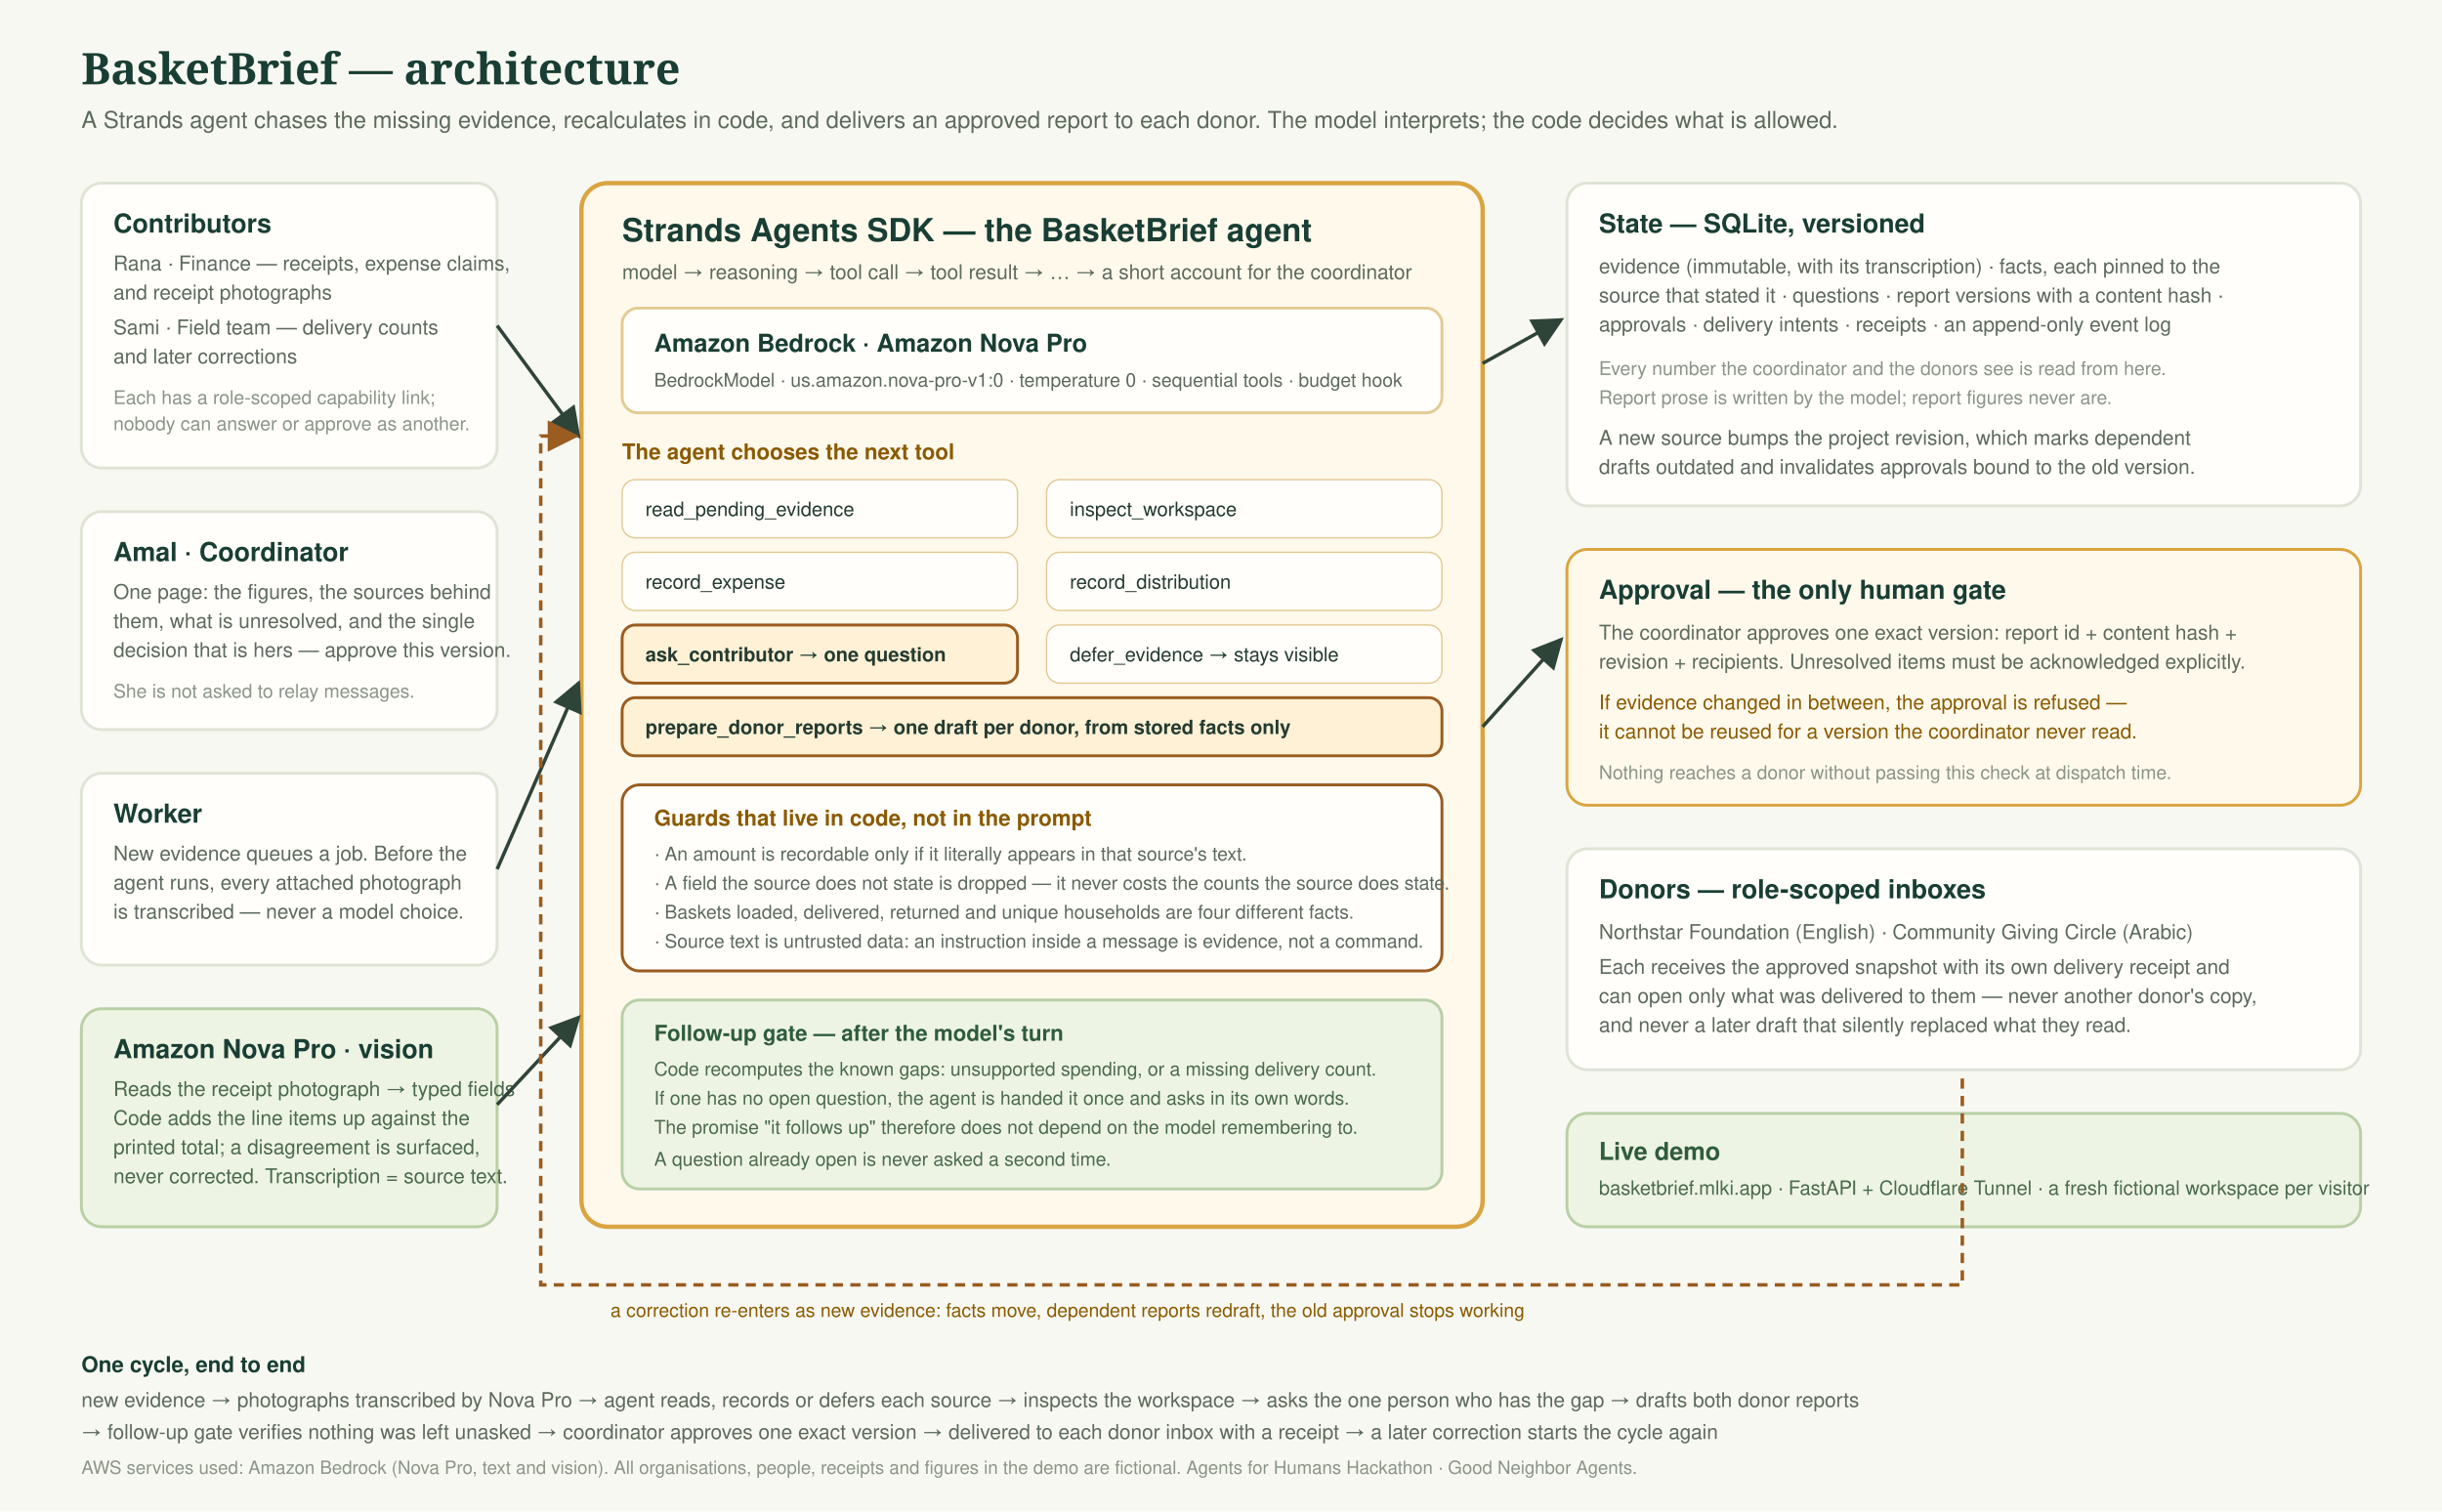
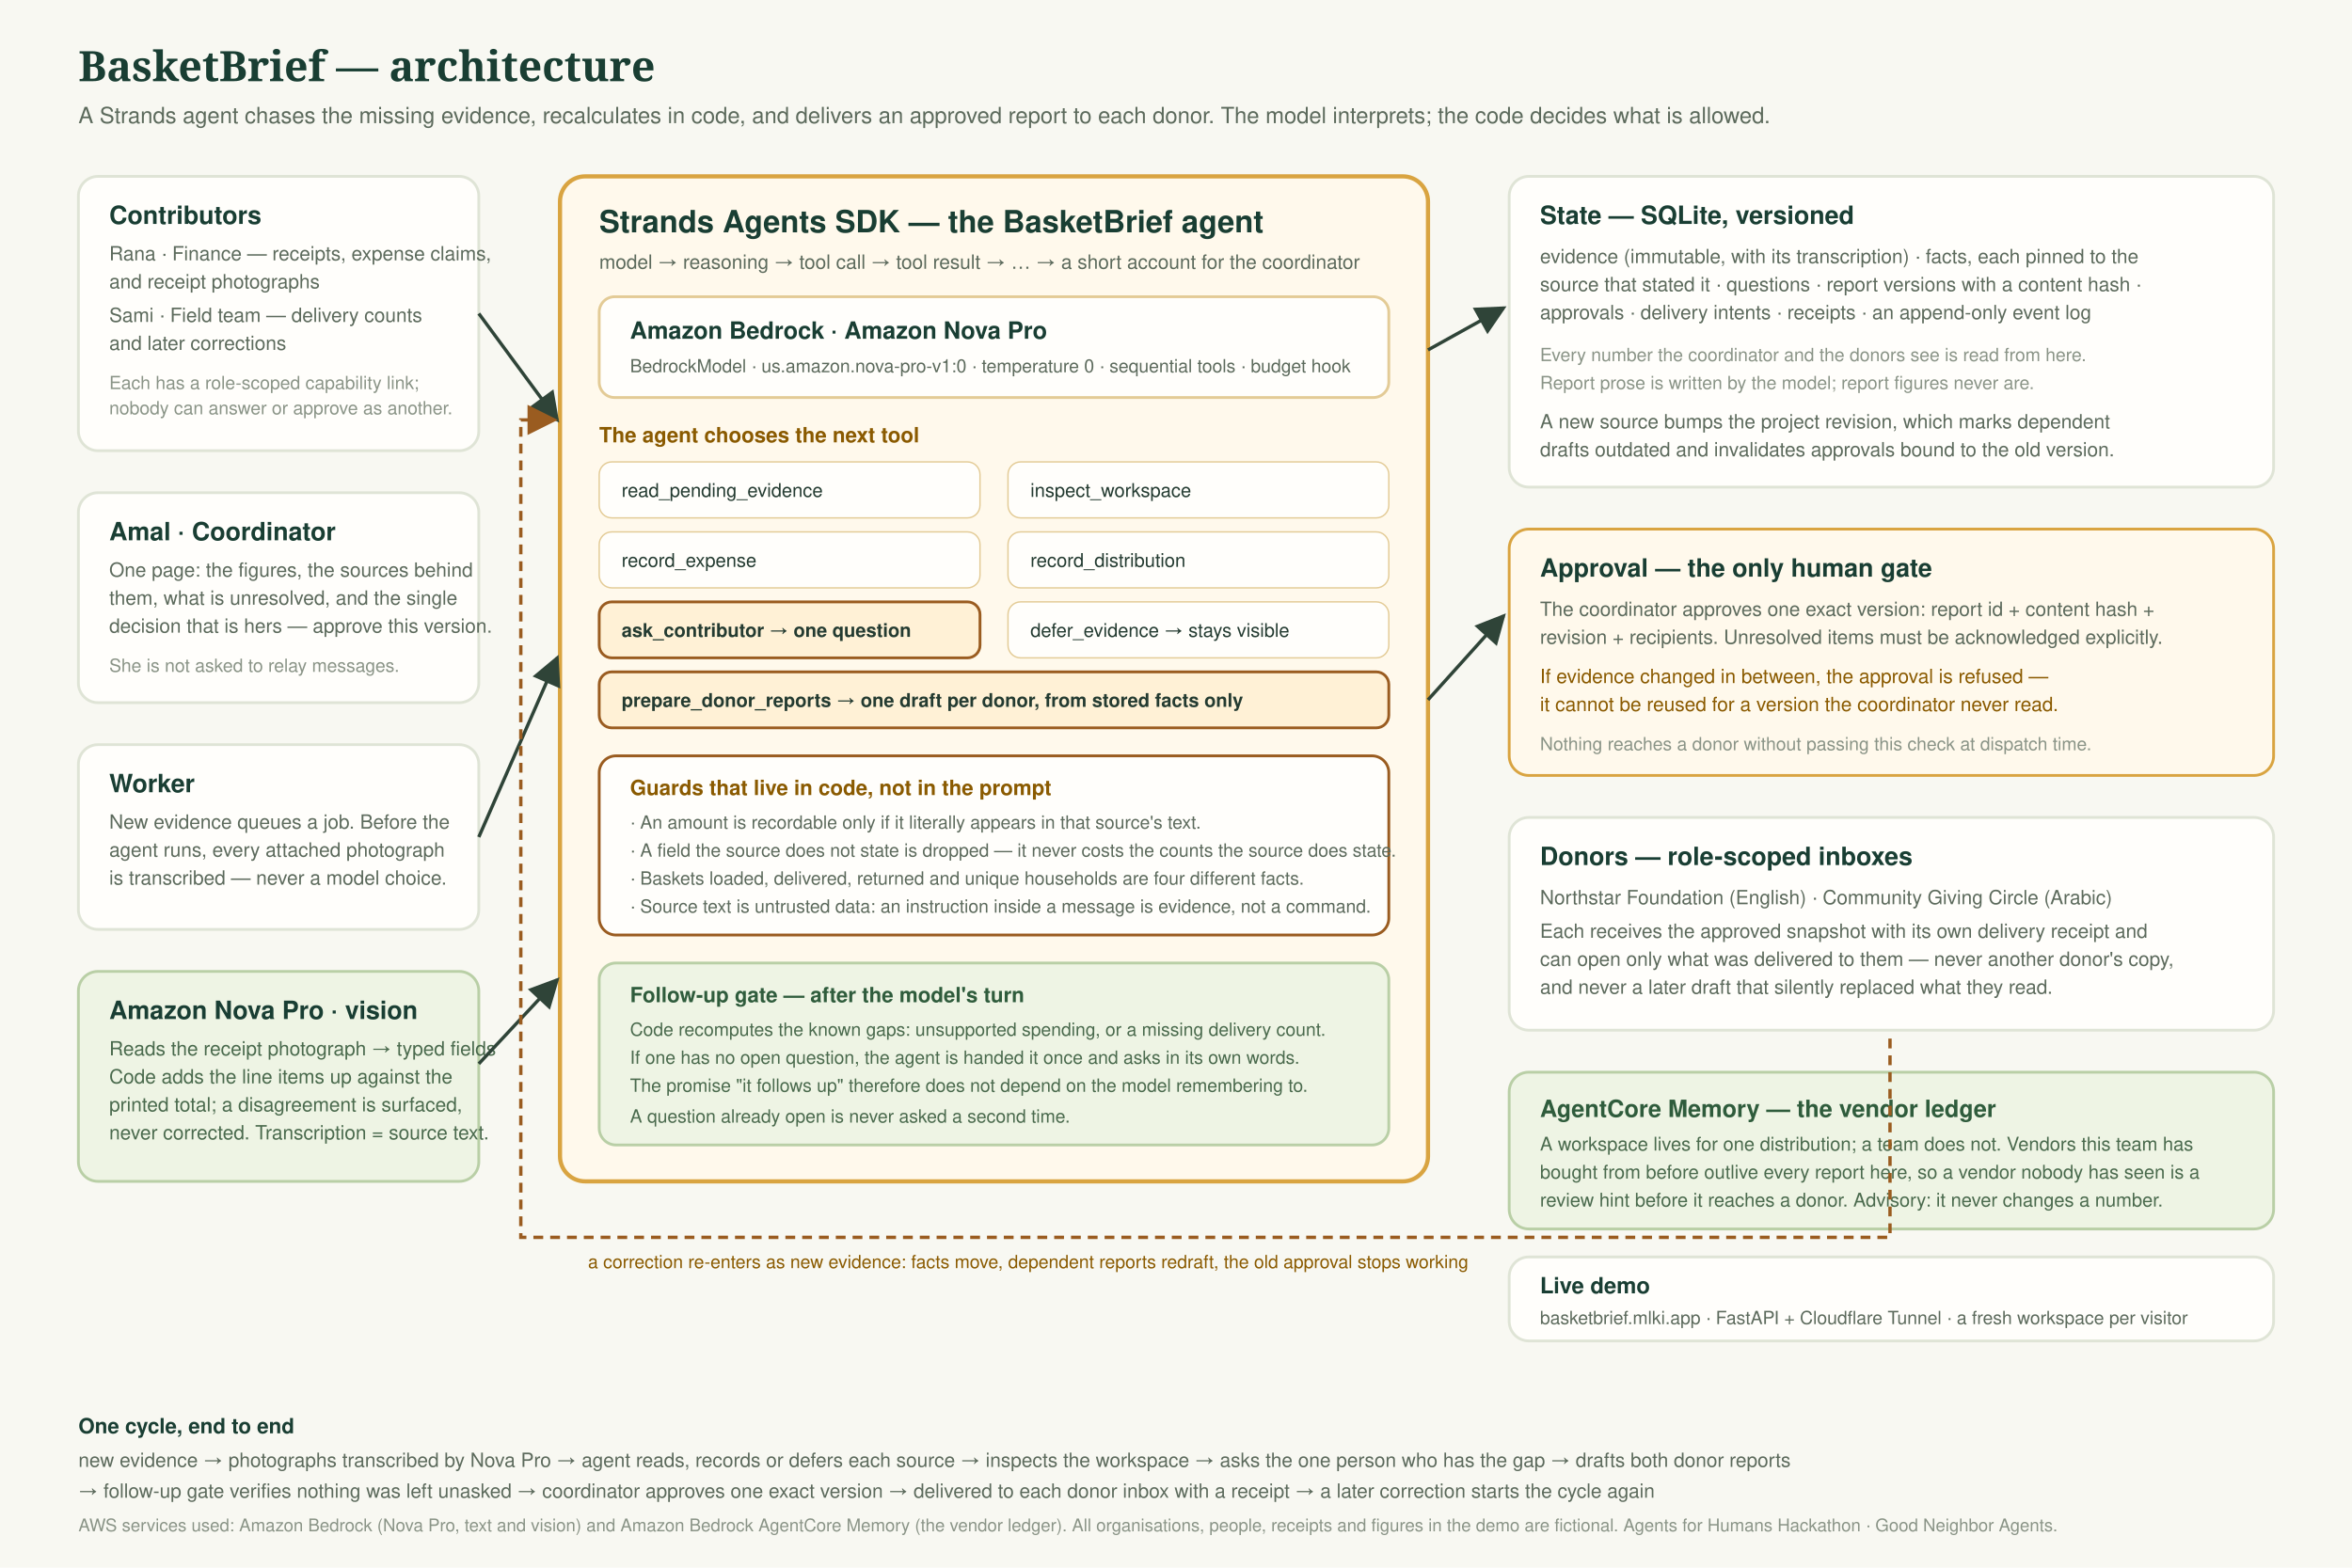
- <svg xmlns="http://www.w3.org/2000/svg" width="1680" height="1040" viewBox="0 0 1680 1040" font-family="IBM Plex Sans, Helvetica, Arial, sans-serif">
+ <svg xmlns="http://www.w3.org/2000/svg" width="1680" height="1120" viewBox="0 0 1680 1120" font-family="IBM Plex Sans, Helvetica, Arial, sans-serif">
  <defs>
    <marker id="a" markerWidth="9" markerHeight="9" refX="8" refY="4.5" orient="auto">
      <path d="M0,0 L9,4.5 L0,9 z" fill="#2f4438" />
    </marker>
    <marker id="g" markerWidth="9" markerHeight="9" refX="8" refY="4.5" orient="auto">
      <path d="M0,0 L9,4.5 L0,9 z" fill="#9a5c20" />
    </marker>
  </defs>
-   <rect width="1680" height="1040" fill="#f8f8f2" />
+   <rect width="1680" height="1120" fill="#f8f8f2" />
  <text x="56" y="58" font-size="30" font-weight="700" fill="#193e33" font-family="Georgia, serif">BasketBrief — architecture</text>
  <text x="56" y="88" font-size="16" fill="#5c6a5c">A Strands agent chases the missing evidence, recalculates in code, and delivers an approved report to each donor. The model interprets; the code decides what is allowed.</text>
  <rect x="56" y="126" width="286" height="196" rx="14" fill="#fffefb" stroke="#dfe4d6" stroke-width="2" />
  <text x="78" y="160" font-size="18" font-weight="700" fill="#193e33">Contributors</text>
  <text x="78" y="186" font-size="14" fill="#5c6a5c">Rana · Finance — receipts, expense claims,</text>
  <text x="78" y="206" font-size="14" fill="#5c6a5c">and receipt photographs</text>
  <text x="78" y="230" font-size="14" fill="#5c6a5c">Sami · Field team — delivery counts</text>
  <text x="78" y="250" font-size="14" fill="#5c6a5c">and later corrections</text>
  <text x="78" y="278" font-size="13" fill="#8a9487">Each has a role-scoped capability link;</text>
  <text x="78" y="296" font-size="13" fill="#8a9487">nobody can answer or approve as another.</text>
  <rect x="56" y="352" width="286" height="150" rx="14" fill="#fffefb" stroke="#dfe4d6" stroke-width="2" />
  <text x="78" y="386" font-size="18" font-weight="700" fill="#193e33">Amal · Coordinator</text>
  <text x="78" y="412" font-size="14" fill="#5c6a5c">One page: the figures, the sources behind</text>
  <text x="78" y="432" font-size="14" fill="#5c6a5c">them, what is unresolved, and the single</text>
  <text x="78" y="452" font-size="14" fill="#5c6a5c">decision that is hers — approve this version.</text>
  <text x="78" y="480" font-size="13" fill="#8a9487">She is not asked to relay messages.</text>
  <rect x="56" y="532" width="286" height="132" rx="14" fill="#fffefb" stroke="#dfe4d6" stroke-width="2" />
  <text x="78" y="566" font-size="18" font-weight="700" fill="#193e33">Worker</text>
  <text x="78" y="592" font-size="14" fill="#5c6a5c">New evidence queues a job. Before the</text>
  <text x="78" y="612" font-size="14" fill="#5c6a5c">agent runs, every attached photograph</text>
  <text x="78" y="632" font-size="14" fill="#5c6a5c">is transcribed — never a model choice.</text>
  <rect x="56" y="694" width="286" height="150" rx="14" fill="#eef4e4" stroke="#b9cfa6" stroke-width="2" />
  <text x="78" y="728" font-size="18" font-weight="700" fill="#193e33">Amazon Nova Pro · vision</text>
  <text x="78" y="754" font-size="14" fill="#4a6a4d">Reads the receipt photograph → typed fields</text>
  <text x="78" y="774" font-size="14" fill="#4a6a4d">Code adds the line items up against the</text>
  <text x="78" y="794" font-size="14" fill="#4a6a4d">printed total; a disagreement is surfaced,</text>
  <text x="78" y="814" font-size="14" fill="#4a6a4d">never corrected. Transcription = source text.</text>
  <rect x="400" y="126" width="620" height="718" rx="18" fill="#fff9ec" stroke="#d9a441" stroke-width="3" />
  <text x="428" y="166" font-size="22" font-weight="700" fill="#193e33">Strands Agents SDK — the BasketBrief agent</text>
  <text x="428" y="192" font-size="14" fill="#5c6a5c">model → reasoning → tool call → tool result → … → a short account for the coordinator</text>
  <rect x="428" y="212" width="564" height="72" rx="11" fill="#fffefb" stroke="#e3cb96" stroke-width="2" />
  <text x="450" y="242" font-size="17" font-weight="700" fill="#193e33">Amazon Bedrock · Amazon Nova Pro</text>
  <text x="450" y="266" font-size="13" fill="#5c6a5c">BedrockModel · us.amazon.nova-pro-v1:0 · temperature 0 · sequential tools · budget hook</text>
  <text x="428" y="316" font-size="15" font-weight="700" fill="#8a5a00">The agent chooses the next tool</text>
  <g font-size="13.5" fill="#243b31">
    <rect x="428" y="330" width="272" height="40" rx="9" fill="#fffefb" stroke="#e3cb96" />
    <text x="444" y="355">read_pending_evidence</text>
    <rect x="720" y="330" width="272" height="40" rx="9" fill="#fffefb" stroke="#e3cb96" />
    <text x="736" y="355">inspect_workspace</text>
    <rect x="428" y="380" width="272" height="40" rx="9" fill="#fffefb" stroke="#e3cb96" />
    <text x="444" y="405">record_expense</text>
    <rect x="720" y="380" width="272" height="40" rx="9" fill="#fffefb" stroke="#e3cb96" />
    <text x="736" y="405">record_distribution</text>
    <rect x="428" y="430" width="272" height="40" rx="9" fill="#fff1d6" stroke="#9a5c20" stroke-width="2" />
    <text x="444" y="455" font-weight="600">ask_contributor → one question</text>
    <rect x="720" y="430" width="272" height="40" rx="9" fill="#fffefb" stroke="#e3cb96" />
    <text x="736" y="455">defer_evidence → stays visible</text>
    <rect x="428" y="480" width="564" height="40" rx="9" fill="#fff1d6" stroke="#9a5c20" stroke-width="2" />
    <text x="444" y="505" font-weight="600">prepare_donor_reports → one draft per donor, from stored facts only</text>
  </g>
  <rect x="428" y="540" width="564" height="128" rx="12" fill="#fffefb" stroke="#9a5c20" stroke-width="2" />
  <text x="450" y="568" font-size="15" font-weight="700" fill="#8a5a00">Guards that live in code, not in the prompt</text>
  <text x="450" y="592" font-size="13" fill="#5c6a5c">· An amount is recordable only if it literally appears in that source's text.</text>
  <text x="450" y="612" font-size="13" fill="#5c6a5c">· A field the source does not state is dropped — it never costs the counts the source does state.</text>
  <text x="450" y="632" font-size="13" fill="#5c6a5c">· Baskets loaded, delivered, returned and unique households are four different facts.</text>
  <text x="450" y="652" font-size="13" fill="#5c6a5c">· Source text is untrusted data: an instruction inside a message is evidence, not a command.</text>
  <rect x="428" y="688" width="564" height="130" rx="12" fill="#eef4e4" stroke="#b9cfa6" stroke-width="2" />
  <text x="450" y="716" font-size="15" font-weight="700" fill="#2f5c3c">Follow-up gate — after the model's turn</text>
  <text x="450" y="740" font-size="13" fill="#4a6a4d">Code recomputes the known gaps: unsupported spending, or a missing delivery count.</text>
  <text x="450" y="760" font-size="13" fill="#4a6a4d">If one has no open question, the agent is handed it once and asks in its own words.</text>
  <text x="450" y="780" font-size="13" fill="#4a6a4d">The promise "it follows up" therefore does not depend on the model remembering to.</text>
  <text x="450" y="802" font-size="13" fill="#4a6a4d">A question already open is never asked a second time.</text>
  <rect x="1078" y="126" width="546" height="222" rx="14" fill="#fffefb" stroke="#dfe4d6" stroke-width="2" />
  <text x="1100" y="160" font-size="18" font-weight="700" fill="#193e33">State — SQLite, versioned</text>
  <text x="1100" y="188" font-size="14" fill="#5c6a5c">evidence (immutable, with its transcription) · facts, each pinned to the</text>
  <text x="1100" y="208" font-size="14" fill="#5c6a5c">source that stated it · questions · report versions with a content hash ·</text>
  <text x="1100" y="228" font-size="14" fill="#5c6a5c">approvals · delivery intents · receipts · an append-only event log</text>
  <text x="1100" y="258" font-size="13" fill="#8a9487">Every number the coordinator and the donors see is read from here.</text>
  <text x="1100" y="278" font-size="13" fill="#8a9487">Report prose is written by the model; report figures never are.</text>
  <text x="1100" y="306" font-size="14" fill="#5c6a5c">A new source bumps the project revision, which marks dependent</text>
  <text x="1100" y="326" font-size="14" fill="#5c6a5c">drafts outdated and invalidates approvals bound to the old version.</text>
  <rect x="1078" y="378" width="546" height="176" rx="14" fill="#fff9ec" stroke="#d9a441" stroke-width="2" />
  <text x="1100" y="412" font-size="18" font-weight="700" fill="#193e33">Approval — the only human gate</text>
  <text x="1100" y="440" font-size="14" fill="#5c6a5c">The coordinator approves one exact version: report id + content hash +</text>
  <text x="1100" y="460" font-size="14" fill="#5c6a5c">revision + recipients. Unresolved items must be acknowledged explicitly.</text>
  <text x="1100" y="488" font-size="14" fill="#8a5a00">If evidence changed in between, the approval is refused —</text>
  <text x="1100" y="508" font-size="14" fill="#8a5a00">it cannot be reused for a version the coordinator never read.</text>
  <text x="1100" y="536" font-size="13" fill="#8a9487">Nothing reaches a donor without passing this check at dispatch time.</text>
  <rect x="1078" y="584" width="546" height="152" rx="14" fill="#fffefb" stroke="#dfe4d6" stroke-width="2" />
  <text x="1100" y="618" font-size="18" font-weight="700" fill="#193e33">Donors — role-scoped inboxes</text>
  <text x="1100" y="646" font-size="14" fill="#5c6a5c">Northstar Foundation (English) · Community Giving Circle (Arabic)</text>
  <text x="1100" y="670" font-size="14" fill="#5c6a5c">Each receives the approved snapshot with its own delivery receipt and</text>
  <text x="1100" y="690" font-size="14" fill="#5c6a5c">can open only what was delivered to them — never another donor's copy,</text>
  <text x="1100" y="710" font-size="14" fill="#5c6a5c">and never a later draft that silently replaced what they read.</text>
-   <rect x="1078" y="766" width="546" height="78" rx="14" fill="#eef4e4" stroke="#b9cfa6" stroke-width="2" />
-   <text x="1100" y="798" font-size="17" font-weight="700" fill="#2f5c3c">Live demo</text>
-   <text x="1100" y="822" font-size="13.5" fill="#4a6a4d">basketbrief.mlki.app · FastAPI + Cloudflare Tunnel · a fresh fictional workspace per visitor</text>
+   <rect x="1078" y="766" width="546" height="112" rx="14" fill="#eef4e4" stroke="#b9cfa6" stroke-width="2" />
+   <text x="1100" y="798" font-size="17" font-weight="700" fill="#2f5c3c">AgentCore Memory — the vendor ledger</text>
+   <text x="1100" y="822" font-size="13.5" fill="#4a6a4d">A workspace lives for one distribution; a team does not. Vendors this team has</text>
+   <text x="1100" y="842" font-size="13.5" fill="#4a6a4d">bought from before outlive every report here, so a vendor nobody has seen is a</text>
+   <text x="1100" y="862" font-size="13.5" fill="#4a6a4d">review hint before it reaches a donor. Advisory: it never changes a number.</text>
+   <rect x="1078" y="898" width="546" height="60" rx="14" fill="#fffefb" stroke="#dfe4d6" stroke-width="2" />
+   <text x="1100" y="924" font-size="16" font-weight="700" fill="#193e33">Live demo</text>
+   <text x="1100" y="946" font-size="13" fill="#5c6a5c">basketbrief.mlki.app · FastAPI + Cloudflare Tunnel · a fresh workspace per visitor</text>
  <g stroke="#2f4438" stroke-width="2.4" fill="none" marker-end="url(#a)">
    <path d="M342,224 L398,300" />
    <path d="M342,598 L398,470" />
    <path d="M342,760 L398,700" />
    <path d="M1020,250 L1074,220" />
    <path d="M1020,500 L1074,440" />
  </g>
  <g stroke="#9a5c20" stroke-width="2.4" fill="none" marker-end="url(#g)">
    <path d="M1350,742 V884 H372 V300 H396" stroke-dasharray="7 5" />
  </g>
  <text x="420" y="906" font-size="13" fill="#8a5a00">a correction re-enters as new evidence: facts move, dependent reports redraft, the old approval stops working</text>
-   <text x="56" y="944" font-size="15" font-weight="700" fill="#193e33">One cycle, end to end</text>
-   <text x="56" y="968" font-size="14" fill="#5c6a5c">new evidence → photographs transcribed by Nova Pro → agent reads, records or defers each source → inspects the workspace → asks the one person who has the gap → drafts both donor reports</text>
-   <text x="56" y="990" font-size="14" fill="#5c6a5c">→ follow-up gate verifies nothing was left unasked → coordinator approves one exact version → delivered to each donor inbox with a receipt → a later correction starts the cycle again</text>
-   <text x="56" y="1014" font-size="12.5" fill="#8a9487">AWS services used: Amazon Bedrock (Nova Pro, text and vision). All organisations, people, receipts and figures in the demo are fictional. Agents for Humans Hackathon · Good Neighbor Agents.</text>
+   <text x="56" y="1024" font-size="15" font-weight="700" fill="#193e33">One cycle, end to end</text>
+   <text x="56" y="1048" font-size="14" fill="#5c6a5c">new evidence → photographs transcribed by Nova Pro → agent reads, records or defers each source → inspects the workspace → asks the one person who has the gap → drafts both donor reports</text>
+   <text x="56" y="1070" font-size="14" fill="#5c6a5c">→ follow-up gate verifies nothing was left unasked → coordinator approves one exact version → delivered to each donor inbox with a receipt → a later correction starts the cycle again</text>
+   <text x="56" y="1094" font-size="12.5" fill="#8a9487">AWS services used: Amazon Bedrock (Nova Pro, text and vision) and Amazon Bedrock AgentCore Memory (the vendor ledger). All organisations, people, receipts and figures in the demo are fictional. Agents for Humans Hackathon · Good Neighbor Agents.</text>
</svg>
